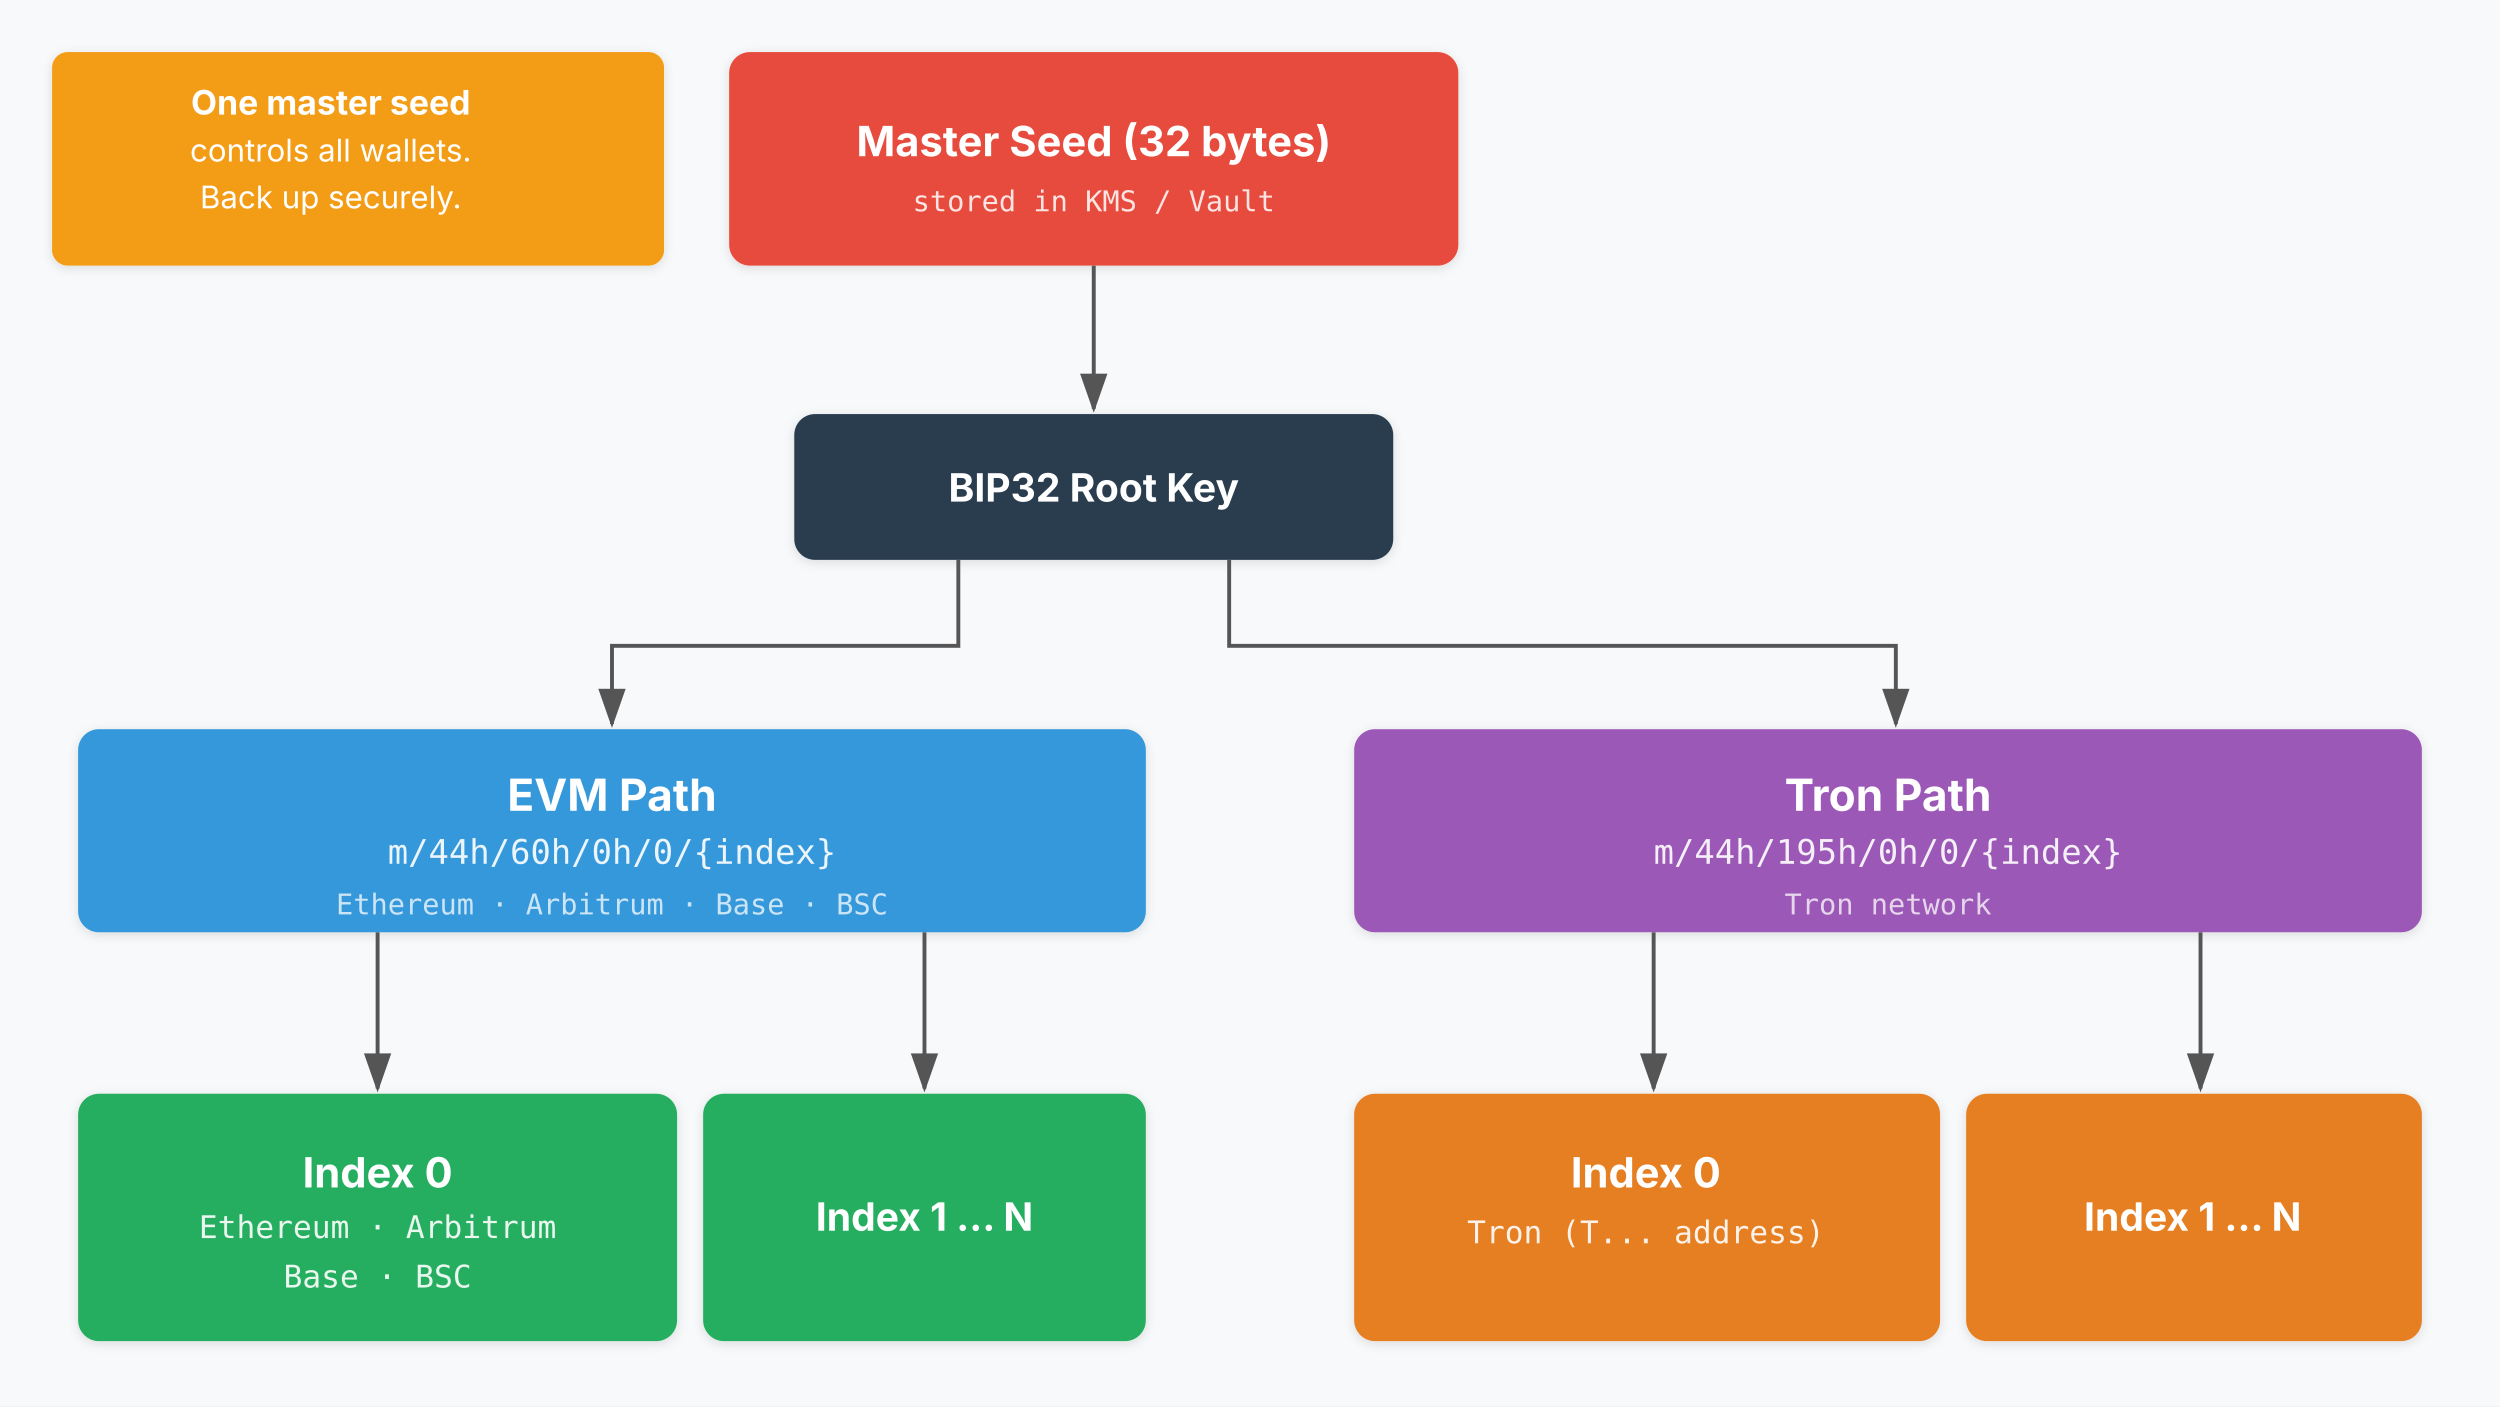
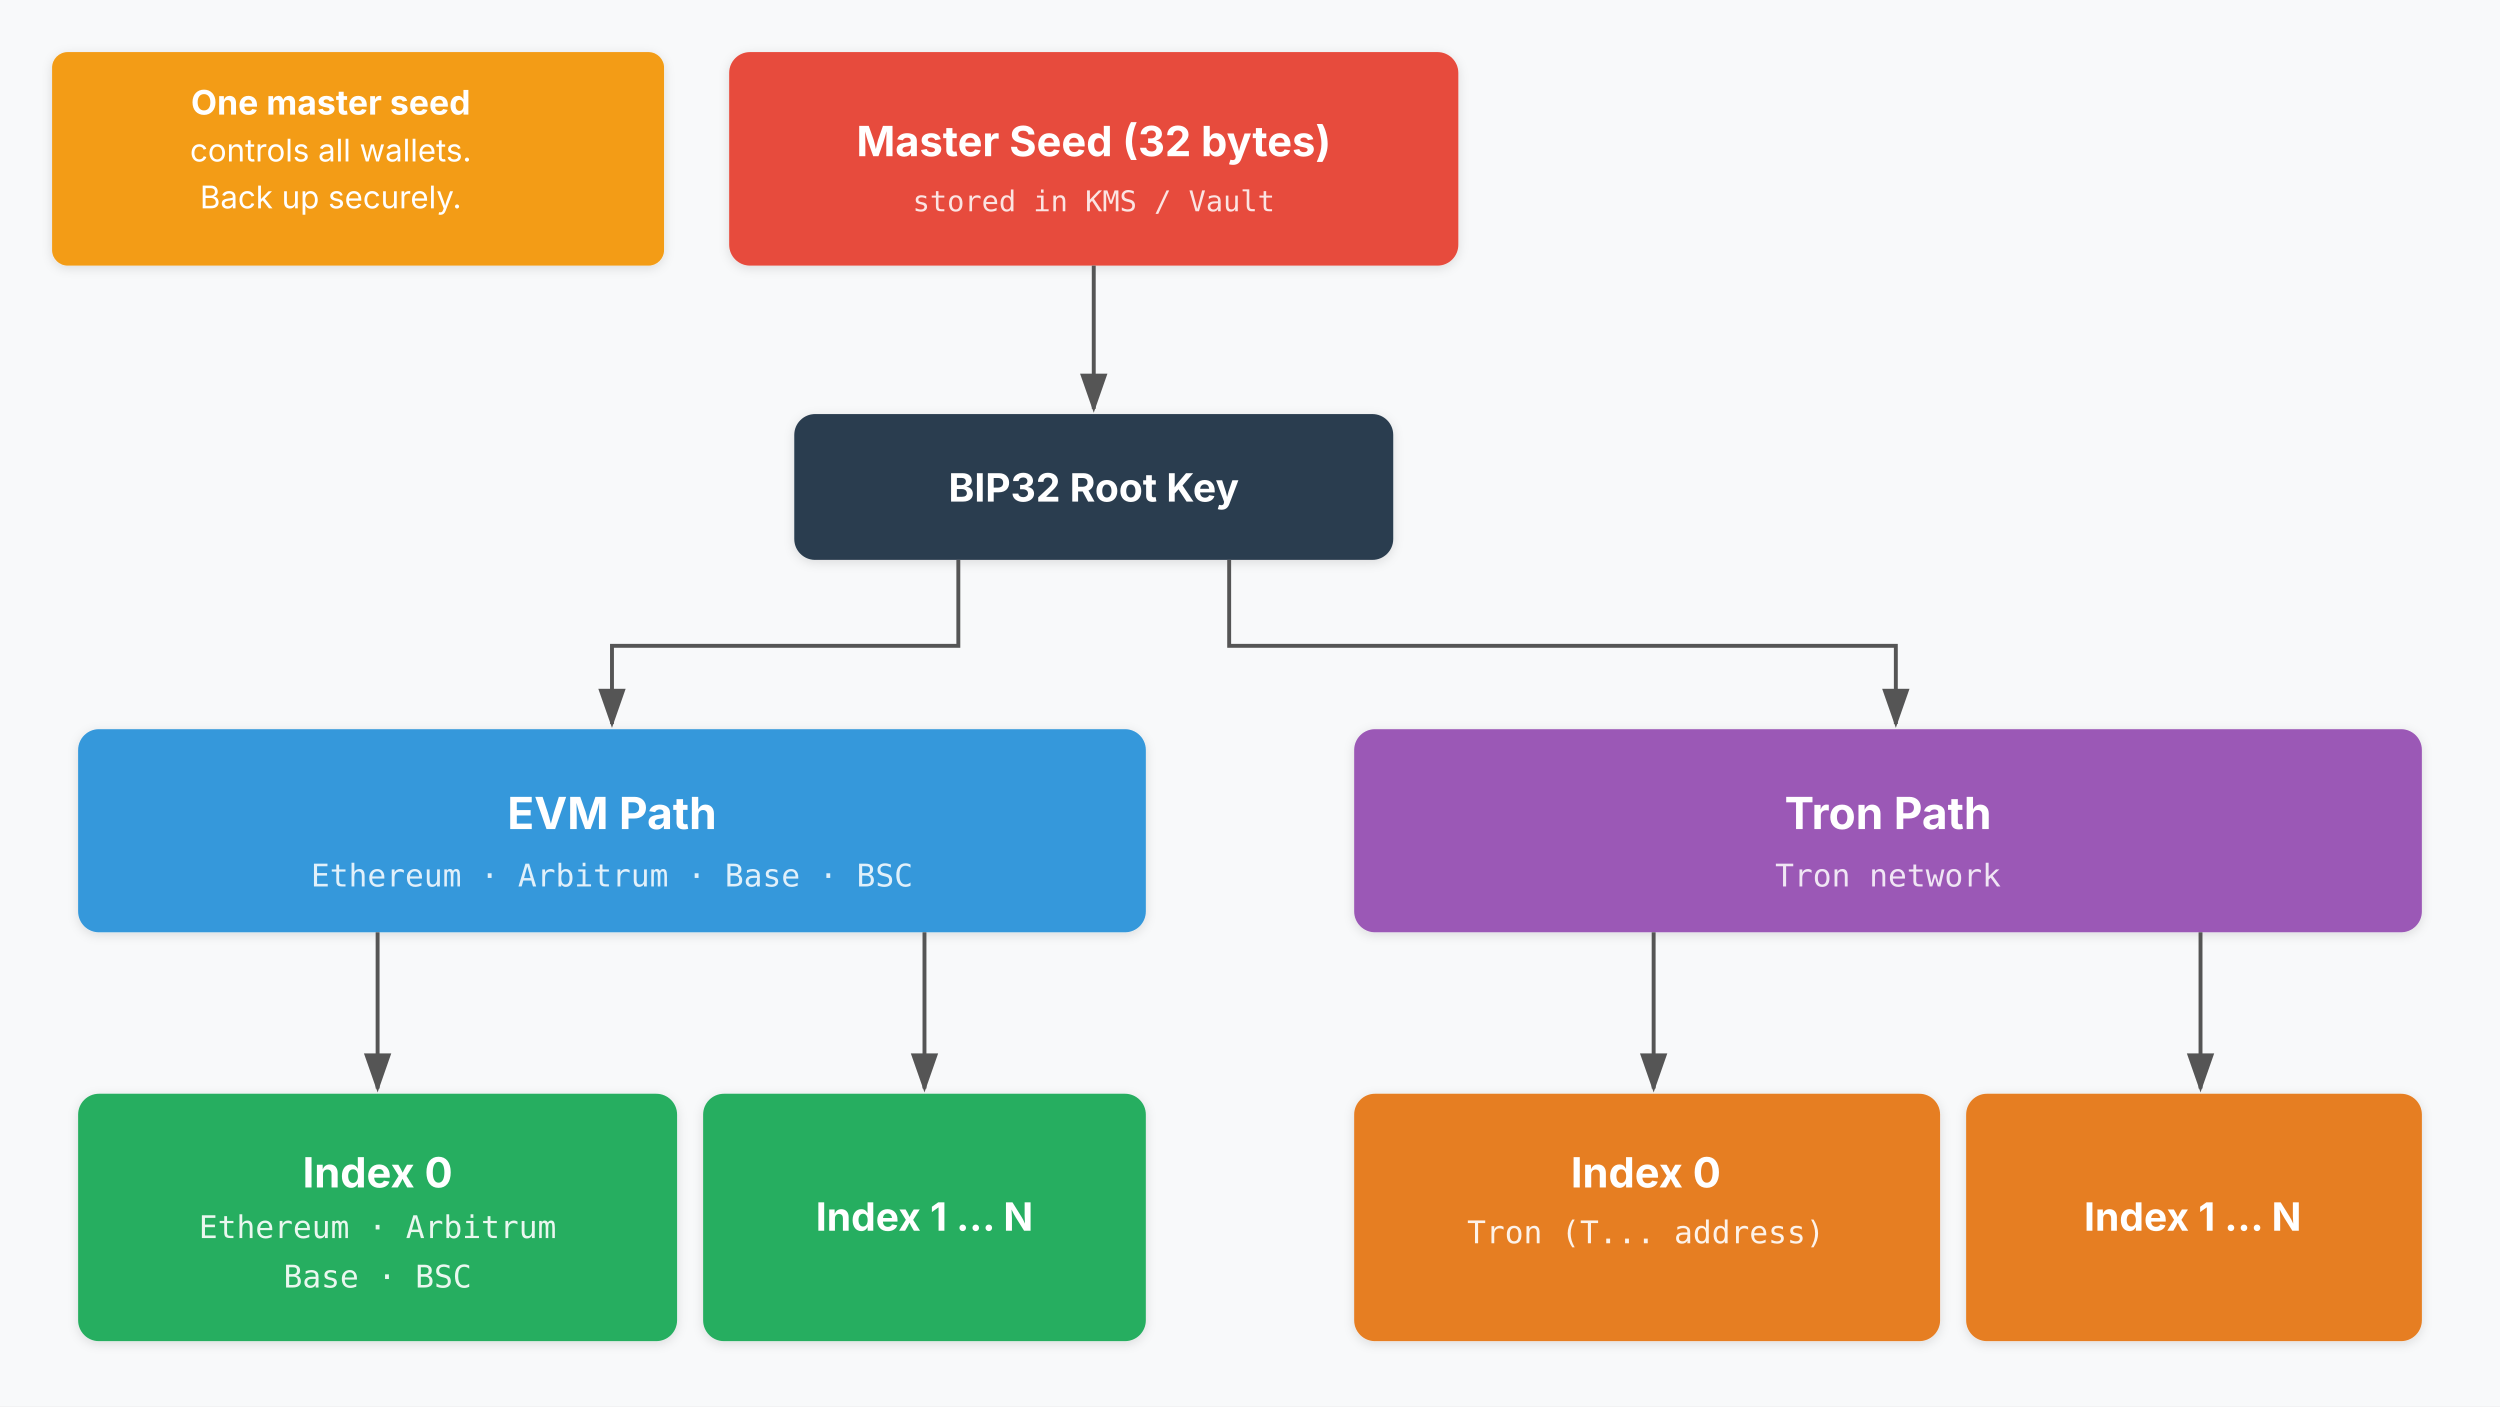
<svg xmlns="http://www.w3.org/2000/svg" width="960" height="540" viewBox="0 0 960 540" xml:space="preserve">
  <defs>
    <marker id="arr" markerWidth="10" markerHeight="7" refX="9" refY="3.5" orient="auto">
      <polygon points="0 0, 10 3.5, 0 7" fill="#555" />
    </marker>
    <filter id="sh" x="-10%" y="-10%" width="120%" height="120%">
      <feDropShadow dx="0" dy="1" stdDeviation="2" flood-opacity="0.12" />
    </filter>
  </defs>
  <rect width="960" height="540" fill="#f8f9fa" />
  <rect x="20" y="20" width="235" height="82" rx="6" fill="#F39C12" filter="url(#sh)" />
  <text x="127" y="44" text-anchor="middle" font-family="system-ui,-apple-system,sans-serif" font-size="13" font-weight="bold" fill="white">One master seed</text>
  <text x="127" y="62" text-anchor="middle" font-family="system-ui,-apple-system,sans-serif" font-size="12" fill="white">controls all wallets.</text>
  <text x="127" y="80" text-anchor="middle" font-family="system-ui,-apple-system,sans-serif" font-size="12" fill="white">Back up securely.</text>
  <rect x="280" y="20" width="280" height="82" rx="8" fill="#E74C3C" filter="url(#sh)" />
  <text x="420" y="54" text-anchor="middle" dominant-baseline="middle" font-family="system-ui,-apple-system,sans-serif" font-size="16" font-weight="bold" fill="white">Master Seed (32 bytes)</text>
  <text x="420" y="78" text-anchor="middle" dominant-baseline="middle" font-family="ui-monospace,Menlo,monospace" font-size="11" fill="white" opacity="0.85">stored in KMS / Vault</text>
  <line x1="420" y1="102" x2="420" y2="157" stroke="#555" stroke-width="1.5" marker-end="url(#arr)" />
  <rect x="305" y="159" width="230" height="56" rx="8" fill="#2C3E50" filter="url(#sh)" />
  <text x="420" y="187" text-anchor="middle" dominant-baseline="middle" font-family="system-ui,-apple-system,sans-serif" font-size="15" font-weight="bold" fill="white">BIP32 Root Key</text>
  <path d="M 368 215 L 368 248 L 235 248 L 235 278" fill="none" stroke="#555" stroke-width="1.5" marker-end="url(#arr)" />
  <path d="M 472 215 L 472 248 L 728 248 L 728 278" fill="none" stroke="#555" stroke-width="1.5" marker-end="url(#arr)" />
  <rect x="30" y="280" width="410" height="78" rx="8" fill="#3498DB" filter="url(#sh)" />
-   <text x="235" y="305" text-anchor="middle" dominant-baseline="middle" font-family="system-ui,-apple-system,sans-serif" font-size="17" font-weight="bold" fill="white">EVM Path</text>
-   <text x="235" y="328" text-anchor="middle" dominant-baseline="middle" font-family="ui-monospace,Menlo,monospace" font-size="13" fill="white" opacity="0.9">m/44h/60h/0h/0/{index}</text>
-   <text x="235" y="348" text-anchor="middle" dominant-baseline="middle" font-family="ui-monospace,Menlo,monospace" font-size="11" fill="white" opacity="0.75">Ethereum · Arbitrum · Base · BSC</text>
+   <text x="235" y="312" text-anchor="middle" dominant-baseline="middle" font-family="system-ui,-apple-system,sans-serif" font-size="17" font-weight="bold" fill="white">EVM Path</text>
+   <text x="235" y="337" text-anchor="middle" dominant-baseline="middle" font-family="ui-monospace,Menlo,monospace" font-size="12" fill="white" opacity="0.85">Ethereum · Arbitrum · Base · BSC</text>
  <rect x="520" y="280" width="410" height="78" rx="8" fill="#9B59B6" filter="url(#sh)" />
-   <text x="725" y="305" text-anchor="middle" dominant-baseline="middle" font-family="system-ui,-apple-system,sans-serif" font-size="17" font-weight="bold" fill="white">Tron Path</text>
-   <text x="725" y="328" text-anchor="middle" dominant-baseline="middle" font-family="ui-monospace,Menlo,monospace" font-size="13" fill="white" opacity="0.9">m/44h/195h/0h/0/{index}</text>
-   <text x="725" y="348" text-anchor="middle" dominant-baseline="middle" font-family="ui-monospace,Menlo,monospace" font-size="11" fill="white" opacity="0.75">Tron network</text>
+   <text x="725" y="312" text-anchor="middle" dominant-baseline="middle" font-family="system-ui,-apple-system,sans-serif" font-size="17" font-weight="bold" fill="white">Tron Path</text>
+   <text x="725" y="337" text-anchor="middle" dominant-baseline="middle" font-family="ui-monospace,Menlo,monospace" font-size="12" fill="white" opacity="0.85">Tron network</text>
  <line x1="145" y1="358" x2="145" y2="418" stroke="#555" stroke-width="1.5" marker-end="url(#arr)" />
  <line x1="355" y1="358" x2="355" y2="418" stroke="#555" stroke-width="1.5" marker-end="url(#arr)" />
  <line x1="635" y1="358" x2="635" y2="418" stroke="#555" stroke-width="1.5" marker-end="url(#arr)" />
  <line x1="845" y1="358" x2="845" y2="418" stroke="#555" stroke-width="1.5" marker-end="url(#arr)" />
  <rect x="30" y="420" width="230" height="95" rx="8" fill="#27AE60" filter="url(#sh)" />
  <text x="145" y="450" text-anchor="middle" dominant-baseline="middle" font-family="system-ui,-apple-system,sans-serif" font-size="16" font-weight="bold" fill="white">Index 0</text>
  <text x="145" y="472" text-anchor="middle" dominant-baseline="middle" font-family="ui-monospace,Menlo,monospace" font-size="12" fill="white" opacity="0.9">Ethereum · Arbitrum</text>
  <text x="145" y="491" text-anchor="middle" dominant-baseline="middle" font-family="ui-monospace,Menlo,monospace" font-size="12" fill="white" opacity="0.9">Base · BSC</text>
  <rect x="270" y="420" width="170" height="95" rx="8" fill="#27AE60" filter="url(#sh)" />
  <text x="355" y="467" text-anchor="middle" dominant-baseline="middle" font-family="system-ui,-apple-system,sans-serif" font-size="15" font-weight="bold" fill="white">Index 1 ... N</text>
  <rect x="520" y="420" width="225" height="95" rx="8" fill="#E67E22" filter="url(#sh)" />
  <text x="632" y="450" text-anchor="middle" dominant-baseline="middle" font-family="system-ui,-apple-system,sans-serif" font-size="16" font-weight="bold" fill="white">Index 0</text>
  <text x="632" y="474" text-anchor="middle" dominant-baseline="middle" font-family="ui-monospace,Menlo,monospace" font-size="12" fill="white" opacity="0.9">Tron (T... address)</text>
  <rect x="755" y="420" width="175" height="95" rx="8" fill="#E67E22" filter="url(#sh)" />
  <text x="842" y="467" text-anchor="middle" dominant-baseline="middle" font-family="system-ui,-apple-system,sans-serif" font-size="15" font-weight="bold" fill="white">Index 1 ... N</text>
</svg>
